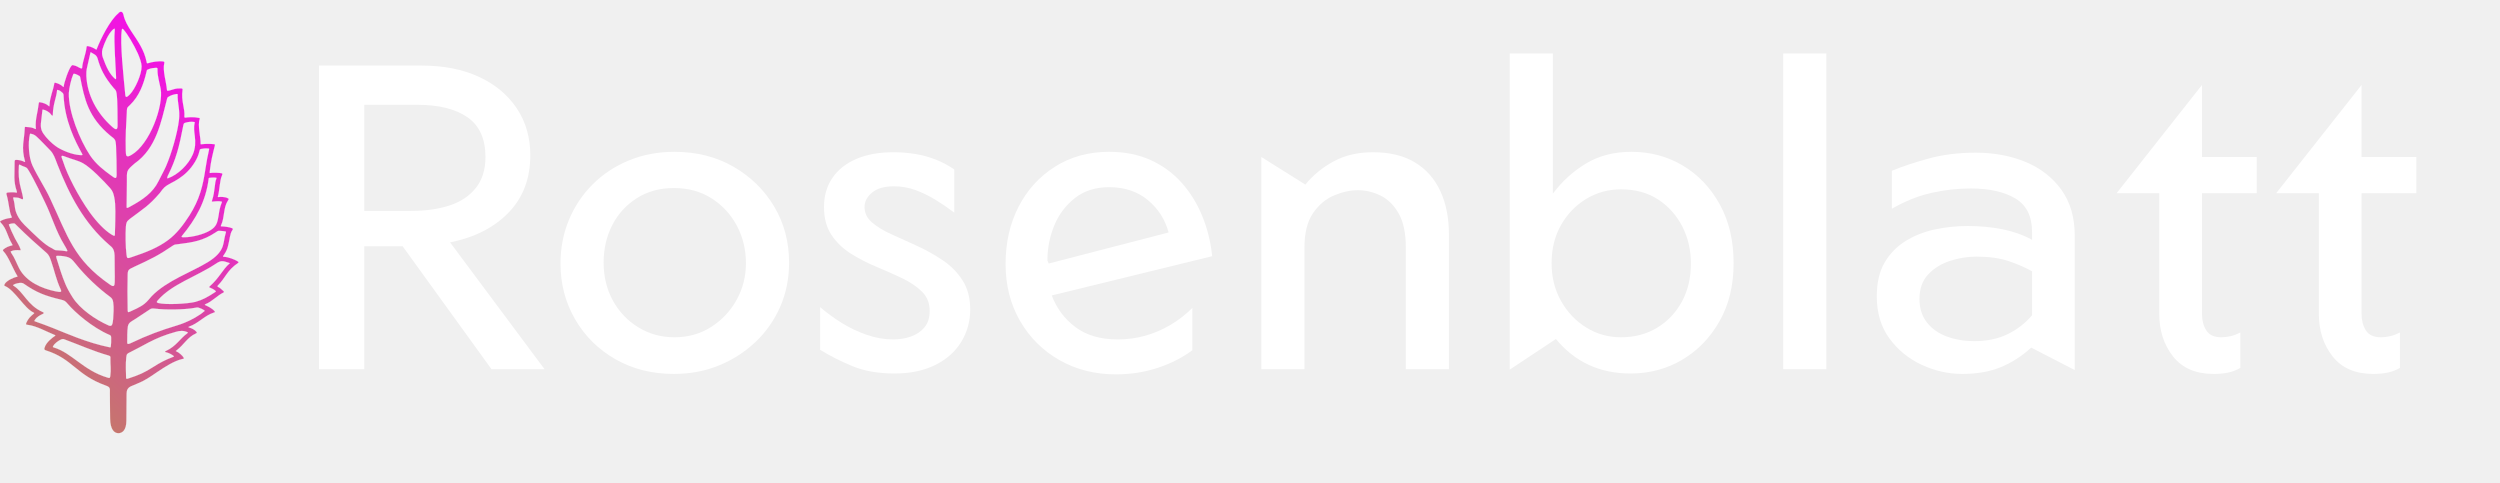
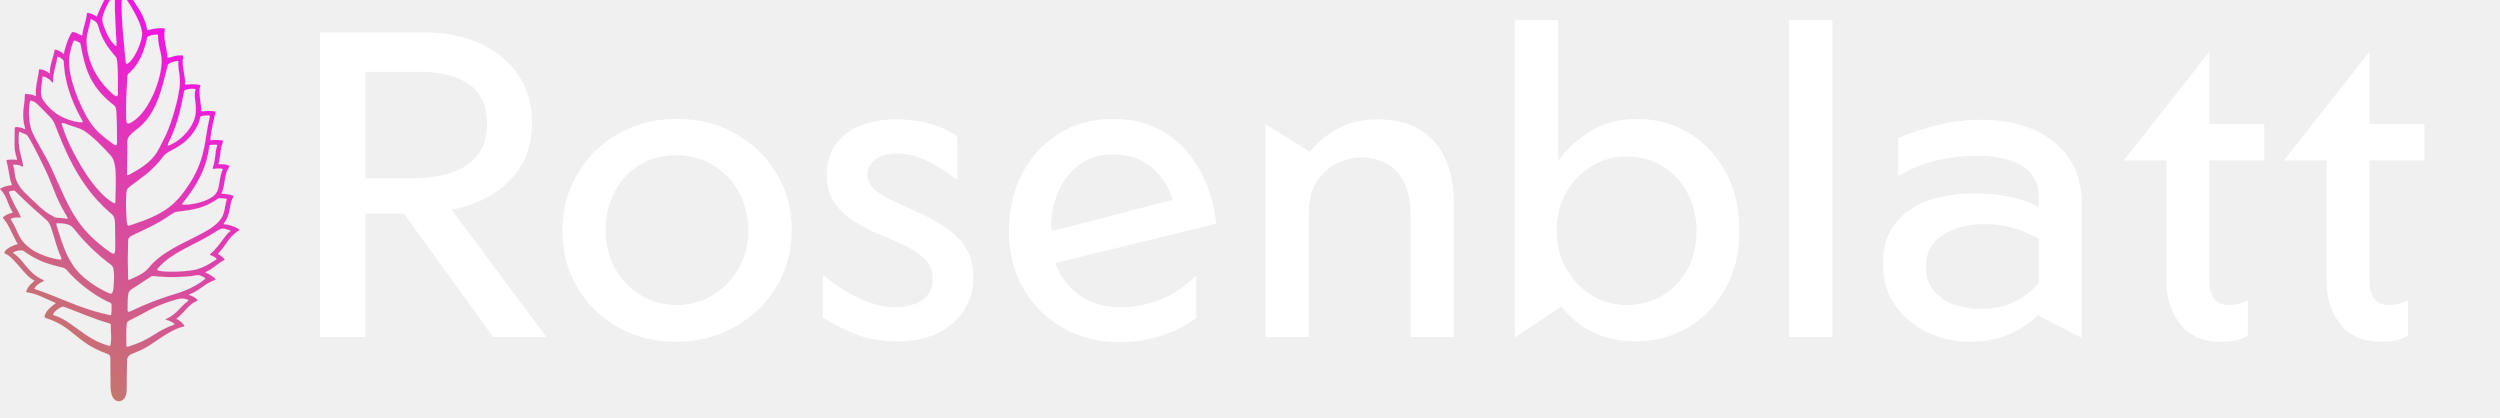
- <svg xmlns="http://www.w3.org/2000/svg" version="1.1" viewBox="0 0 3509.77 677.55">
+ <svg xmlns="http://www.w3.org/2000/svg" version="1.1" viewBox="0 46.728 3498.071 584.095" width="3498.07" height="584.09">
  <defs>
    <style>
      .st0 {
        fill: #fff;
      }

      .st1 {
        fill: url(#linear-gradient);
        fill-rule: evenodd;
        stroke: #fff;
        stroke-miterlimit: 10;
        stroke-width: .18px;
      }
    </style>
    <linearGradient id="linear-gradient" x1="-6497.21" y1="-3000.04" x2="-1994.52" y2="1873.73" gradientTransform="translate(477.55 268.22) scale(.07 -.07)" gradientUnits="userSpaceOnUse">
      <stop offset="0" stop-color="#c6756d" />
      <stop offset="1" stop-color="#f50cec" />
    </linearGradient>
  </defs>
  <g id="Layer_2">
    <g id="Layer_x5F_1">
      <path id="path2" class="st1" d="M105.85,370.02c14.65,18.35,32.99,35.21,48.68,46.75,2.52,1.92,3.85,3.55,4.44,8.14,1.04,7.1.3,16.27-.15,23.08-.74,8.73-2.07,10.65-6.36,8.88-18.79-8.29-40.24-23.23-50.45-39.36-4.88-7.69-7.99-13.46-10.36-19.23-4.59-10.8-7.99-22.05-12.28-35.8-1.33-4.29.44-3.11,3.25-3.25,3.85-.15,10.95,1.04,13.32,2.07,3.4,1.48,5.18,2.66,9.91,8.73ZM144.32,80.47c-.89-2.22-1.63-7.25-.44-11.39,2.81-9.03,7.99-21.16,14.35-27.22,3.85-3.55,2.81-.59,2.66,3.4-1.04,13.76,1.33,46.46,1.92,60.37.15,2.96.59,6.51-1.04,5.18-7.99-6.81-12.58-16.72-17.46-30.33ZM163.7,131.52c1.63,12.28,1.04,30.77,1.33,44.53,0,5.77-1.63,7.25-7.25,2.22-21.9-19.38-35.21-44.68-36.54-71.61-.15-4.14,0-7.69,1.04-11.98,1.04-3.85,4.44-20.12,4.73-20.86s.44-.59.74-.3c1.33,1.04,2.96,1.48,5.47,3.25,1.48.89,3.11,3.11,3.7,5.18,3.99,14.5,9.62,26.19,22.34,41.28,2.96,3.25,3.85,3.7,4.44,8.29ZM166.51,18.04v.3c-.3.15-.59.44-.89.74-11.39,9.91-23.82,34.18-30.03,50.16-.15.59-.59.44-.89.15-3.11-2.07-6.95-3.85-10.8-4.59-1.18-.15-2.22-.59-2.37,1.18-1.18,10.65-5.47,19.38-6.21,28.85-.15,1.78-.89,1.33-2.37.89-2.22-.74-5.03-3.25-9.32-3.99-1.18-.3-1.78-1.04-3.4.74-3.99,4.44-10.5,24.12-10.8,29-.15,1.33-.59.44-1.18,0-2.66-2.52-6.07-4.14-10.36-5.33-.89-.15-1.48-.15-1.63.74-1.78,10.65-6.36,19.53-6.81,31.07,0,1.92-.44,1.48-1.18.74-2.52-2.52-7.55-4.59-12.28-5.18-1.04-.15-1.48-.3-1.78,2.66-1.18,11.39-5.03,21.45-3.99,33.29.15.89.3,2.07-.59,1.63-4.14-2.22-7.4-2.52-13.61-2.96-1.04,0-1.18-.3-1.33,2.07-.59,17.16-5.33,25.89.44,46.46.3,1.04-.3.74-1.33.3-2.81-1.48-7.4-2.52-10.21-2.52-2.22,0-3.11-.15-3.11,2.66.15,17.9-1.92,27.08,2.96,41.13.44,1.63.59,2.66-1.18,2.07-1.63-.44-6.81-.59-11.84,0-1.78.3-1.63,1.78-1.04,3.7,1.63,5.18,2.52,12.28,3.7,18.49.74,4.44,1.33,7.84,3.4,12.13.44,1.18-1.04,1.18-1.78,1.33-4.73.59-8.73,1.78-11.24,2.96-2.22,1.18-4.73,1.33-2.52,3.55,8.88,9.17,8.73,18.05,16.13,30.48.89,1.48.44,1.48-.44,1.63-4.59,1.04-8.43,2.66-12.13,5.77-.89.74-.44,1.78.74,2.96,6.51,6.81,12.72,23.82,19.09,34.18.44.74.59.89-.74,1.18-4.14.59-14.94,5.47-17.16,10.36-.74,1.63-.74,2.07.74,2.66,13.61,5.77,27.22,31.51,39.95,37.14.89.44,1.33.59.3,1.48-4.59,3.85-7.84,6.81-10.36,12.58-.89,2.22-1.18,2.96,2.07,3.25,12.28,1.48,26.34,9.62,37.43,14.06,1.33.44,1.48.59.44,1.48-2.66,1.78-12.43,8.73-14.5,16.57-.59,1.92-.44,2.96,1.92,3.7,38.17,12.13,42.17,34.33,84.19,49.42,6.51,2.37,5.62,3.99,5.62,10.8,0,8.29.15,23.82.3,35.51.3,15.39,5.77,20.42,11.54,20.57,5.62,0,11.39-4.14,11.39-17.61,0-11.69.3-30.18.3-38.17,0-4.88,1.78-8.14,6.36-10.21,2.81-1.33,5.33-2.37,7.69-3.25,11.69-4.59,18.35-9.47,28.56-16.42,11.39-7.69,23.82-15.68,34.92-18.35,3.99-.89,3.11-.89,2.37-2.37-1.04-2.22-6.36-7.1-9.76-8.43-1.78-.74-1.18-.59.15-1.63,10.65-8.29,15.24-18.35,26.78-23.52,2.22-1.04,1.63-1.48.89-2.52-2.37-2.96-6.66-5.03-10.5-6.07-1.04-.15-.59-.89.3-1.18,13.17-4.59,21.45-15.24,34.33-19.53,1.92-.59,2.52-.74,1.33-2.22-3.7-4.29-10.21-7.1-13.02-8.43-1.18-.44-.3-1.04.44-1.33,9.03-3.55,16.57-12.13,24.86-16.13,1.48-.74,1.04-1.48.15-2.37-2.81-2.81-5.33-4.73-7.84-5.92-.59-.44-.74-.89,0-1.63,11.39-11.54,12.58-21.01,28.56-31.81,1.48-1.04,0-1.78-1.04-2.52-3.85-2.37-12.87-5.77-18.2-6.07-2.96-.15-2.22-.59-.74-2.66,3.25-4.59,4.59-8.14,5.62-11.84,2.66-9.47,2.52-17.61,6.36-23.08,1.18-1.63.59-1.92-.59-2.66-3.25-1.48-10.95-2.52-14.8-2.52-.89,0-1.18-.15-.59-1.48,5.33-11.39,2.96-24.41,9.62-34.62,1.63-2.37,1.48-2.66-.44-3.55-3.99-2.07-9.91-1.92-13.17-1.48-.44,0-.59-.15-.44-.89,2.52-8.88,2.52-22.34,5.62-29.15,1.18-2.52.74-3.11-.3-3.4-2.37-.74-13.32-1.04-15.54-.44-1.78.59-1.33-.74-1.18-2.07,1.48-14.35,4.14-24.26,7.1-36.25.44-1.78-.15-2.07-1.04-2.07-5.92-.59-11.1-.59-16.87,0-1.48.15-2.07.59-2.07-.59.44-7.84-4.59-26.63-1.18-34.77.3-1.04-.15-1.18-.74-1.48-8.43-1.78-16.13-.89-19.09-.44-1.33.15-1.78-.44-1.78-1.18,1.18-12.13-4.88-21.31-2.52-38.02.3-2.07-1.63-1.78-3.85-1.78-5.77-.15-8.29,1.04-13.32,2.52-4.59,1.33-4.59,1.04-4.88-1.48-.89-10.5-6.21-26.19-3.55-36.84.3-1.33-.3-1.92-1.78-2.07-6.36-.89-15.98.74-20.86,2.37-2.07.59-1.92,0-2.22-1.63-3.7-17.61-11.84-28.41-21.6-43.2-4.73-7.25-9.17-14.8-10.8-22.64-1.04-4.88-3.7-6.07-6.95-3.11h0ZM153.94,470.33c1.48.59,2.07,1.48,2.07,3.7.15,4.29,0,9.17-.44,12.13-.3,2.22-.89,1.48-1.92,1.33-15.83-3.25-30.18-7.84-45.42-13.46-11.24-4.14-22.05-8.88-33.73-13.46-7.55-2.96-15.54-6.07-24.26-9.03-1.92-.59-2.37-.59-1.63-1.78,2.96-5.18,8.43-7.55,11.24-8.88,2.22-1.04,2.07-1.92.15-2.81-21.9-9.76-26.48-28.11-41.28-37.14-.59-.44-.44-.44.15-1.04,1.78-1.48,8.29-3.11,11.39-2.66,1.33.15,2.07.3,3.25,1.18,17.75,12.43,30.03,17.01,51.64,22.19,5.47,1.48,5.92,1.33,10.36,6.51,9.62,11.24,33.73,32.7,58.44,43.2ZM150.68,529.96c2.81.89,3.55,1.33,4.14-1.92,1.33-9.91,0-15.24.15-24.56,0-2.07.74-3.4-2.37-4.29-21.45-6.07-41.43-15.09-62.29-22.78-1.18-.59-2.81-.44-4.14,0-3.99,1.78-9.62,5.62-11.54,9.62-.59,1.18-.59,1.33,1.04,1.78,25.6,7.84,41.28,32.11,75.01,42.17ZM71.53,160.66c-2.22-3.4-7.69-6.21-10.65-6.66-1.04-.3-1.33-.44-1.33.89-.3,5.03-1.63,11.84-2.07,18.05-.74,8.88,1.78,12.87,6.95,19.23,5.92,7.1,13.17,12.87,17.46,15.39,10.8,6.21,23.38,10.06,31.96,10.21,2.52,0,2.22-.3,1.04-2.52-9.32-16.87-24.26-45.72-25.74-82.26,0-.44-.44-1.63-1.04-2.37-1.78-1.63-4.29-3.99-6.95-4.29-.74-.15-.89-.15-1.04.44-.59,9.32-5.77,19.53-5.92,34.47,0,1.78-1.33,1.48-2.66-.59ZM88.84,227.39c5.77,18.35,21.01,47.94,36.84,70.28,10.65,14.8,21.45,25.6,30.33,31.22,5.92,3.7,5.18,2.37,5.33-2.52.74-23.97,1.18-38.91-.89-48.97-1.18-5.33-1.92-8.73-5.77-13.17-9.62-10.8-27.22-28.85-38.02-34.92-7.25-4.14-14.94-5.33-24.56-9.17-8.58-3.55-5.62.15-3.25,7.25ZM102.89,104.29c-2.66,5.92-5.92,19.23-6.21,26.34-.74,26.04,15.24,65.54,29.74,87.44,8.43,12.72,20.42,21.6,29.15,27.96,6.51,4.88,7.99,5.47,8.14-.59.15-10.5-.3-30.63-.89-41.58-.59-7.4-1.04-8.29-7.69-13.17-31.37-26.04-36.54-51.19-42.61-82.41-.15-.74-.3-1.04-1.04-1.63-1.04-.74-5.62-3.11-7.4-3.11q-.89-.15-1.18.74ZM45.63,232.42c7.4,15.83,17.9,31.37,24.71,46.16,24.86,52.67,32.55,85.52,84.33,121.17,5.33,3.7,6.21,1.33,6.36-3.7.3-10.95-.3-21.9-.15-32.99.3-13.46-2.96-15.24-7.55-19.23-35.36-30.48-56.07-70.28-72.79-113.04-3.55-9.32-5.18-14.5-9.91-19.53-4.88-4.88-14.2-14.94-19.38-19.53-2.66-2.37-4.44-3.25-8.29-3.99-.59-.15-.74-.15-.89.59-2.96,11.69-1.78,32.7,3.55,44.09ZM12.49,315.72c-.15-.59.15-.89.74-1.04,1.63-.44,3.55-1.04,5.33-1.04,1.48,0,2.07,0,3.11,1.18,18.79,18.64,30.18,28.41,43.65,40.24,4.14,3.7,5.03,7.69,6.81,12.72,3.85,10.65,6.51,24.41,13.02,38.47,1.63,3.4,1.04,4.44-6.81,2.81-19.68-3.99-41.28-13.46-51.19-31.96-3.85-7.4-6.51-15.24-11.24-21.9-1.04-1.63-1.04-2.07-.44-2.37,3.55-1.92,8.58-1.78,12.58-1.48,1.18.15,1.18-.44.74-1.63-1.63-5.03-4.88-9.62-7.84-15.24-3.11-6.21-6.95-14.5-8.43-18.79ZM26.55,232.87c.15-2.22.74-1.92,1.78-1.33,3.99,2.22,7.25,2.81,8.43,3.7.59.44,1.33.59,3.4,4.14,7.69,12.43,20.86,40.24,22.78,44.24,10.21,20.86,15.24,40.54,27.37,60.37,1.63,2.66,3.11,5.33,3.99,7.25,1.04,2.37-1.92,1.33-2.81,1.18-4.73-.89-10.06-.74-13.17-1.18-2.07-.3-3.55-1.92-5.18-2.66-10.36-4.73-22.64-17.16-38.76-32.85-5.92-5.77-11.69-14.35-13.17-23.08-.89-5.33-.59-7.25-2.52-13.91-.59-2.07.74-1.63,2.22-1.48,4.73.15,5.92.59,9.32,2.22,1.78,1.04,2.52,0,2.07-2.37-2.37-13.61-7.25-20.57-5.77-44.24ZM257.5,175.46c-6.07,31.66-10.36,47.79-21.16,69.83-.74,1.33-2.66,5.62-.74,5.03,14.5-5.03,29-19.38,35.07-33.59,3.7-8.73,3.85-16.87,2.81-25.6-.89-7.1-1.63-12.13-.3-18.35.44-1.78.3-1.33-1.78-1.63-3.11-.44-7.55.15-10.06.89-2.37.74-3.25.59-3.85,3.4ZM177.31,501.55c-1.04,8.43-.44,21.45-.3,27.67,0,2.81.15,3.11,3.25,2.07,14.65-4.73,22.49-8.14,35.36-16.42,8.14-5.18,16.27-9.76,27.22-13.76,1.63-.74,1.78-.59.74-1.48-1.63-1.48-6.95-4.44-10.36-5.03-1.63-.3-2.66-.74-.3-1.92,14.5-6.66,19.68-17.31,29.59-24.41,1.04-.89,1.78-1.33.74-1.78-5.33-2.66-10.8-2.22-16.42-.59-16.57,4.59-26.93,9.17-38.47,15.09-8.14,4.29-15.98,8.73-25.3,13.32-4.59,2.22-5.18,2.52-5.77,7.25ZM175.54,129.15c.59,6.21.15,10.21,6.81,3.25,7.4-7.4,16.72-28.56,16.42-39.36-.15-4.73-2.37-11.24-5.33-18.05-5.62-12.28-14.65-27.67-20.42-33.88-.89-.89-1.63-1.04-1.92.59-3.11,17.31,2.96,70.87,4.44,87.44ZM255.73,330.81c-2.07,2.52.44,2.37,4.29,2.22,9.32-.15,25.45-3.7,35.07-9.62,9.03-5.47,10.06-11.1,11.69-20.27.89-5.92,1.63-11.98,4.59-18.94.15-.59.44-.89-.44-1.18-2.96-.89-9.17-.44-12.28,0-.89.15-1.48.15-1.18-.89,4.88-14.94,3.25-24.56,6.36-31.51.44-.89.15-.89-.3-1.04-2.07-.44-6.07-.44-9.62.15-.74.15-.89.3-.89.89-3.99,32.4-18.05,56.81-37.28,80.19ZM183.23,481.87c24.12-11.54,43.5-18.49,64.21-24.71,4.14-1.18,7.25-2.37,11.39-3.99,9.03-3.4,22.19-10.95,27.22-15.68.74-.74,1.92-.74.89-1.63-2.22-1.78-6.36-3.4-8.29-3.99-2.22-.44-2.96,0-4.88.3-13.61,2.66-42.02,3.11-57.26,1.04-2.81-.3-4.44,0-5.92,1.04-8.73,5.92-12.58,8.43-20.57,13.61-4.88,3.25-9.47,4.59-10.5,10.5-1.04,6.66-.74,15.68-.89,22.49,0,2.07.89,2.81,4.59,1.04ZM221.7,421.51c-1.48,1.78-2.66,2.96.3,3.85,10.8,2.81,41.58,1.18,52.52-1.63,9.62-2.66,17.01-6.66,27.67-13.76,1.33-.89.89-1.18.3-1.63-2.07-2.07-5.62-3.55-7.99-4.59-1.18-.44-1.04-.89-.3-1.63,13.91-12.13,18.49-24.26,27.96-32.11.74-.44.44-.59-.44-.89-9.62-3.25-11.54-3.7-19.38,1.63-27.37,18.05-60.96,28.11-80.64,50.75ZM182.34,147.64c-3.55,3.25-3.99,3.55-4.14,7.1-1.04,17.75-2.22,38.62-1.63,56.07.3,8.14.3,10.95,7.69,6.81,26.34-15.09,45.42-69.39,41.28-92.92-1.48-7.99-4.59-17.9-4.44-25.89,0-3.55.3-3.7-2.66-3.55-2.22.15-6.51.44-9.76,1.92-2.81,1.04-2.37,1.33-2.96,3.55-4.14,17.75-10.06,34.03-23.38,46.9ZM234.57,138.77c-8.43,32.7-14.94,69.24-45.42,90.7-12.13,10.5-10.95,9.91-10.95,25.74-.3,11.54-.15,22.78-.44,34.33-.15,3.25.44,2.96,5.47.15,16.57-9.03,31.37-18.94,39.36-35.51,3.25-6.81,7.1-13.32,10.21-20.27,7.99-18.2,16.57-47.94,18.49-65.99,1.63-13.61-2.37-23.52-1.92-35.07,0-.89-.44-.89-1.18-.89-5.18.74-8.88,2.07-12.13,4.29-1.18.74-1.33,1.92-1.48,2.52ZM179.24,386.44c-.44,14.94-.3,29.74,0,47.49,0,4.14,0,5.18,3.55,3.4,4.29-2.22,13.32-5.47,20.12-10.95,4.29-3.4,7.1-7.55,9.91-10.5,21.45-22.19,56.52-34.03,79.3-48.09,11.69-7.25,18.05-14.5,20.57-22.19,1.92-5.77,1.92-10.95,4.44-19.38.3-1.04,0-1.04-.89-1.33-1.48-.3-5.33-.74-7.25-.74-3.55-.3-3.55.44-5.92,1.92-18.35,12.28-32.55,14.2-52.67,16.72-3.99.44-5.18.44-7.25,1.78-21.01,14.35-31.37,19.23-54.74,30.03-7.99,3.85-9.03,3.99-9.17,11.84ZM279.85,212.74c-1.92,9.03-8.58,20.27-17.31,28.85-7.1,7.1-15.68,12.13-22.78,15.68-8.58,4.59-9.76,6.07-15.39,13.76-15.68,18.2-22.78,21.75-42.17,36.4-4.59,3.55-5.03,5.62-5.47,11.1-.74,10.06-.44,28.41.89,38.91.74,5.92,1.18,5.62,7.99,3.25,19.68-6.51,36.4-13.17,50.6-23.82,11.84-8.88,20.86-20.71,29.74-34.47,14.2-22.34,18.94-41.43,22.64-66.58,1.33-8.58,2.81-16.87,4.88-25.74.3-1.33.15-1.48-.59-1.48-4.88-.74-8.73.3-10.8.59-1.48.15-1.78,1.48-2.22,3.55Z" />
    </g>
  </g>
  <g id="Layer_3">
    <g>
      <path class="st0" d="M447.81,518.31V92.04h144.11c30.67,0,57.42,5.25,80.23,15.74,22.8,10.5,40.57,25.23,53.28,44.2,12.72,18.98,19.07,40.97,19.07,66,0,32.7-10.2,59.55-30.58,80.53-20.39,20.99-47.74,34.92-82.04,41.78l132.6,178.02h-74.48l-124.73-172.57h-53.89v172.57h-63.58ZM511.39,296.09h66c20.18,0,38.04-2.52,53.59-7.57,15.53-5.04,27.85-13.22,36.94-24.52,9.08-11.3,13.62-25.83,13.62-43.6,0-25.43-8.38-43.99-25.13-55.71-16.75-11.7-40.27-17.56-70.54-17.56h-74.48v148.95Z" />
      <path class="st0" d="M946.13,524.97c-30.68,0-58.03-6.86-82.04-20.59-24.02-13.72-42.9-32.39-56.61-56.01-13.73-23.61-20.59-49.75-20.59-78.41,0-21.8,3.94-42.18,11.81-61.16,7.87-18.97,18.97-35.62,33.3-49.95,14.32-14.32,31.28-25.53,50.86-33.6,19.57-8.07,40.87-12.11,63.88-12.11,31.08,0,58.73,6.96,82.95,20.89,24.22,13.93,43.29,32.6,57.22,56.01,13.93,23.42,20.89,49.65,20.89,78.71,0,22.21-4.14,42.79-12.41,61.76-8.28,18.98-19.89,35.53-34.82,49.65-14.94,14.13-32.09,25.13-51.47,33-19.38,7.87-40.37,11.81-62.97,11.81ZM946.73,473.5c19.38,0,36.63-4.84,51.77-14.53,15.14-9.69,27.04-22.4,35.72-38.15,8.68-15.74,13.02-32.9,13.02-51.47s-4.24-36.42-12.72-52.38c-8.48-15.94-20.28-28.76-35.42-38.45-15.14-9.69-32.8-14.53-52.98-14.53s-37.14,4.75-52.07,14.23c-14.94,9.49-26.44,22.1-34.51,37.84-8.08,15.74-12.11,33.3-12.11,52.68s4.33,37.54,13.02,53.28c8.68,15.74,20.59,28.26,35.72,37.54,15.14,9.29,31.99,13.93,50.56,13.93Z" />
      <path class="st0" d="M1256.13,524.36c-23.01,0-42.79-3.43-59.34-10.29-16.56-6.86-31.69-14.53-45.41-23.01v-59.94c9.28,8.08,19.47,15.54,30.58,22.4,11.1,6.87,22.8,12.41,35.12,16.65,12.31,4.24,24.52,6.36,36.63,6.36,8.88,0,17.15-1.31,24.83-3.94,7.66-2.62,14.02-6.86,19.07-12.72,5.04-5.85,7.57-13.62,7.57-23.31,0-10.9-3.54-19.88-10.6-26.94-7.07-7.06-16.25-13.32-27.55-18.77-11.31-5.45-23.31-10.79-36.03-16.05-12.71-5.24-24.73-11.4-36.03-18.47-11.31-7.06-20.49-15.84-27.55-26.34-7.07-10.49-10.6-23.61-10.6-39.36s3.94-29.37,11.81-40.87c7.87-11.5,19.07-20.38,33.61-26.64,14.53-6.25,31.88-9.39,52.07-9.39,10.49,0,20.68.81,30.58,2.42,9.89,1.62,19.47,4.24,28.76,7.87,9.28,3.63,17.96,8.28,26.04,13.93v60.55c-8.48-6.45-17.36-12.51-26.64-18.17-9.29-5.65-18.68-10.19-28.16-13.62-9.49-3.43-19.48-5.15-29.97-5.15-13.32,0-23.52,2.93-30.58,8.78-7.07,5.86-10.6,12.62-10.6,20.28,0,8.48,3.53,15.74,10.6,21.8,7.06,6.05,16.24,11.61,27.55,16.65,11.3,5.05,23.31,10.5,36.03,16.35,12.71,5.86,24.72,12.62,36.03,20.28,11.3,7.67,20.48,17.06,27.55,28.16,7.06,11.11,10.6,24.73,10.6,40.87s-4.24,31.69-12.71,45.41c-8.48,13.73-20.69,24.52-36.63,32.39-15.95,7.87-34.82,11.81-56.61,11.81Z" />
      <path class="st0" d="M1566.75,525.57c-29.47,0-55.91-6.66-79.32-19.98-23.42-13.32-41.88-31.68-55.4-55.1-13.53-23.41-20.28-50.05-20.28-79.93s6.05-56.61,18.17-80.23c12.11-23.61,29.16-42.38,51.16-56.31,22-13.93,47.32-20.89,75.99-20.89,21.8,0,41.17,3.84,58.13,11.5,16.95,7.67,31.49,18.27,43.6,31.79,12.11,13.53,21.8,29.17,29.06,46.93,7.27,17.77,11.9,36.54,13.93,56.31l-225.24,55.1c6.86,18.17,17.96,33,33.3,44.5,15.34,11.5,35.12,17.26,59.34,17.26,13.32,0,26.13-1.71,38.45-5.15,12.31-3.42,24.12-8.48,35.42-15.14,11.3-6.66,21.59-14.63,30.88-23.92v59.34c-13.32,10.09-29.27,18.27-47.83,24.52-18.57,6.25-38.35,9.38-59.34,9.38ZM1472.29,369.96l168.33-43.6c-4.84-18.17-14.53-33.3-29.06-45.41-14.53-12.11-32.7-18.17-54.49-18.17-18.98,0-34.92,5.05-47.83,15.14-12.92,10.09-22.61,22.91-29.06,38.45-6.46,15.54-9.69,32-9.69,49.35l1.82,4.24Z" />
      <path class="st0" d="M1770.8,518.31V220.4l61.76,38.75c10.9-13.32,24.22-24.22,39.96-32.7,15.74-8.48,34.11-12.72,55.1-12.72,23.41,0,42.99,4.75,58.73,14.23,15.74,9.49,27.64,22.91,35.72,40.27,8.07,17.36,12.11,37.75,12.11,61.15v188.92h-60.55v-170.75c0-20.18-3.33-36.12-9.99-47.83-6.66-11.7-15.14-20.08-25.43-25.13-10.29-5.04-20.89-7.57-31.79-7.57s-21.6,2.42-33.3,7.27c-11.71,4.84-21.6,13.12-29.67,24.83-8.08,11.71-12.11,27.85-12.11,48.44v170.75h-60.55Z" />
      <path class="st0" d="M2289.1,524.36c-43.2,0-78.11-16.14-104.75-48.44l-64.79,42.99V75.08h60.55v196.79c12.91-17.35,28.46-31.49,46.62-42.38,18.17-10.9,39.36-16.35,63.58-16.35,26.64,0,50.76,6.46,72.36,19.38,21.59,12.92,38.85,31.09,51.77,54.49,12.91,23.42,19.38,50.86,19.38,82.35s-6.57,58.23-19.68,81.44c-13.12,23.22-30.58,41.28-52.38,54.19-21.8,12.92-46.02,19.38-72.66,19.38ZM2275.78,473.5c18.97,0,35.82-4.44,50.56-13.32,14.73-8.87,26.34-21.09,34.82-36.63,8.48-15.54,12.71-33.4,12.71-53.59,0-18.97-4.04-36.33-12.11-52.07-8.08-15.74-19.38-28.35-33.91-37.84-14.53-9.48-31.89-14.23-52.07-14.23-17.77,0-34.01,4.45-48.74,13.32-14.74,8.88-26.55,21.1-35.42,36.63-8.88,15.54-13.32,33.41-13.32,53.59s4.44,37.54,13.32,53.28c8.87,15.74,20.68,28.16,35.42,37.24,14.73,9.08,30.97,13.62,48.74,13.62Z" />
      <path class="st0" d="M2503.44,518.31V75.08h60.55v443.22h-60.55Z" />
      <path class="st0" d="M2754.72,524.97c-19.38,0-38.25-4.24-56.61-12.71-18.37-8.48-33.51-20.79-45.41-36.94-11.91-16.14-17.86-35.92-17.86-59.34,0-18.97,3.63-34.71,10.9-47.23,7.27-12.51,17.05-22.6,29.37-30.27,12.31-7.66,26.04-13.11,41.17-16.35,15.14-3.23,30.58-4.84,46.32-4.84,16.95,0,33.09,1.51,48.44,4.54,15.34,3.03,29.26,7.98,41.78,14.83v-10.9c0-22.2-7.87-37.94-23.61-47.23-15.74-9.28-36.54-13.93-62.37-13.93-18.98,0-37.64,2.12-56.01,6.36-18.37,4.24-36.63,11.61-54.8,22.1v-53.28c14.53-6.05,31.79-11.81,51.77-17.26s41.87-8.17,65.7-8.17c25.83,0,49.24,4.34,70.24,13.02,20.98,8.69,37.74,21.7,50.26,39.05,12.51,17.36,18.77,38.96,18.77,64.79v188.31l-61.16-31.49c-13.32,12.11-27.65,21.3-42.99,27.55-15.35,6.25-33.3,9.38-53.89,9.38ZM2771.07,478.95c18.17,0,33.91-3.23,47.23-9.69,13.32-6.45,24.83-15.34,34.51-26.64v-61.76c-9.29-5.24-20.19-9.99-32.7-14.23-12.52-4.24-27.65-6.36-45.41-6.36-12.52,0-24.93,2.02-37.24,6.05-12.32,4.04-22.51,10.4-30.58,19.07-8.08,8.68-12.11,20.08-12.11,34.21,0,13.32,3.53,24.43,10.6,33.3,7.06,8.88,16.44,15.44,28.16,19.68,11.7,4.24,24.22,6.36,37.54,6.36Z" />
      <path class="st0" d="M3107.72,524.97c-25.03,0-44-8.17-56.92-24.52-12.92-16.35-19.38-36.23-19.38-59.64v-169.54h-59.94l119.89-151.98v101.12h76.9v50.86h-76.9v169.54c0,8.88,2.01,16.56,6.05,23.01,4.03,6.46,11.1,9.69,21.19,9.69,4.03,0,8.27-.5,12.72-1.51,4.44-1,9.08-2.72,13.93-5.15v49.65c-5.66,3.23-11.5,5.45-17.56,6.66-6.06,1.21-12.72,1.82-19.98,1.82Z" />
      <path class="st0" d="M3331.75,524.97c-25.03,0-44-8.17-56.92-24.52-12.92-16.35-19.38-36.23-19.38-59.64v-169.54h-59.94l119.89-151.98v101.12h76.9v50.86h-76.9v169.54c0,8.88,2.01,16.56,6.05,23.01,4.03,6.46,11.1,9.69,21.19,9.69,4.03,0,8.27-.5,12.72-1.51,4.44-1,9.08-2.72,13.93-5.15v49.65c-5.66,3.23-11.5,5.45-17.56,6.66-6.06,1.21-12.72,1.82-19.98,1.82Z" />
    </g>
  </g>
</svg>
